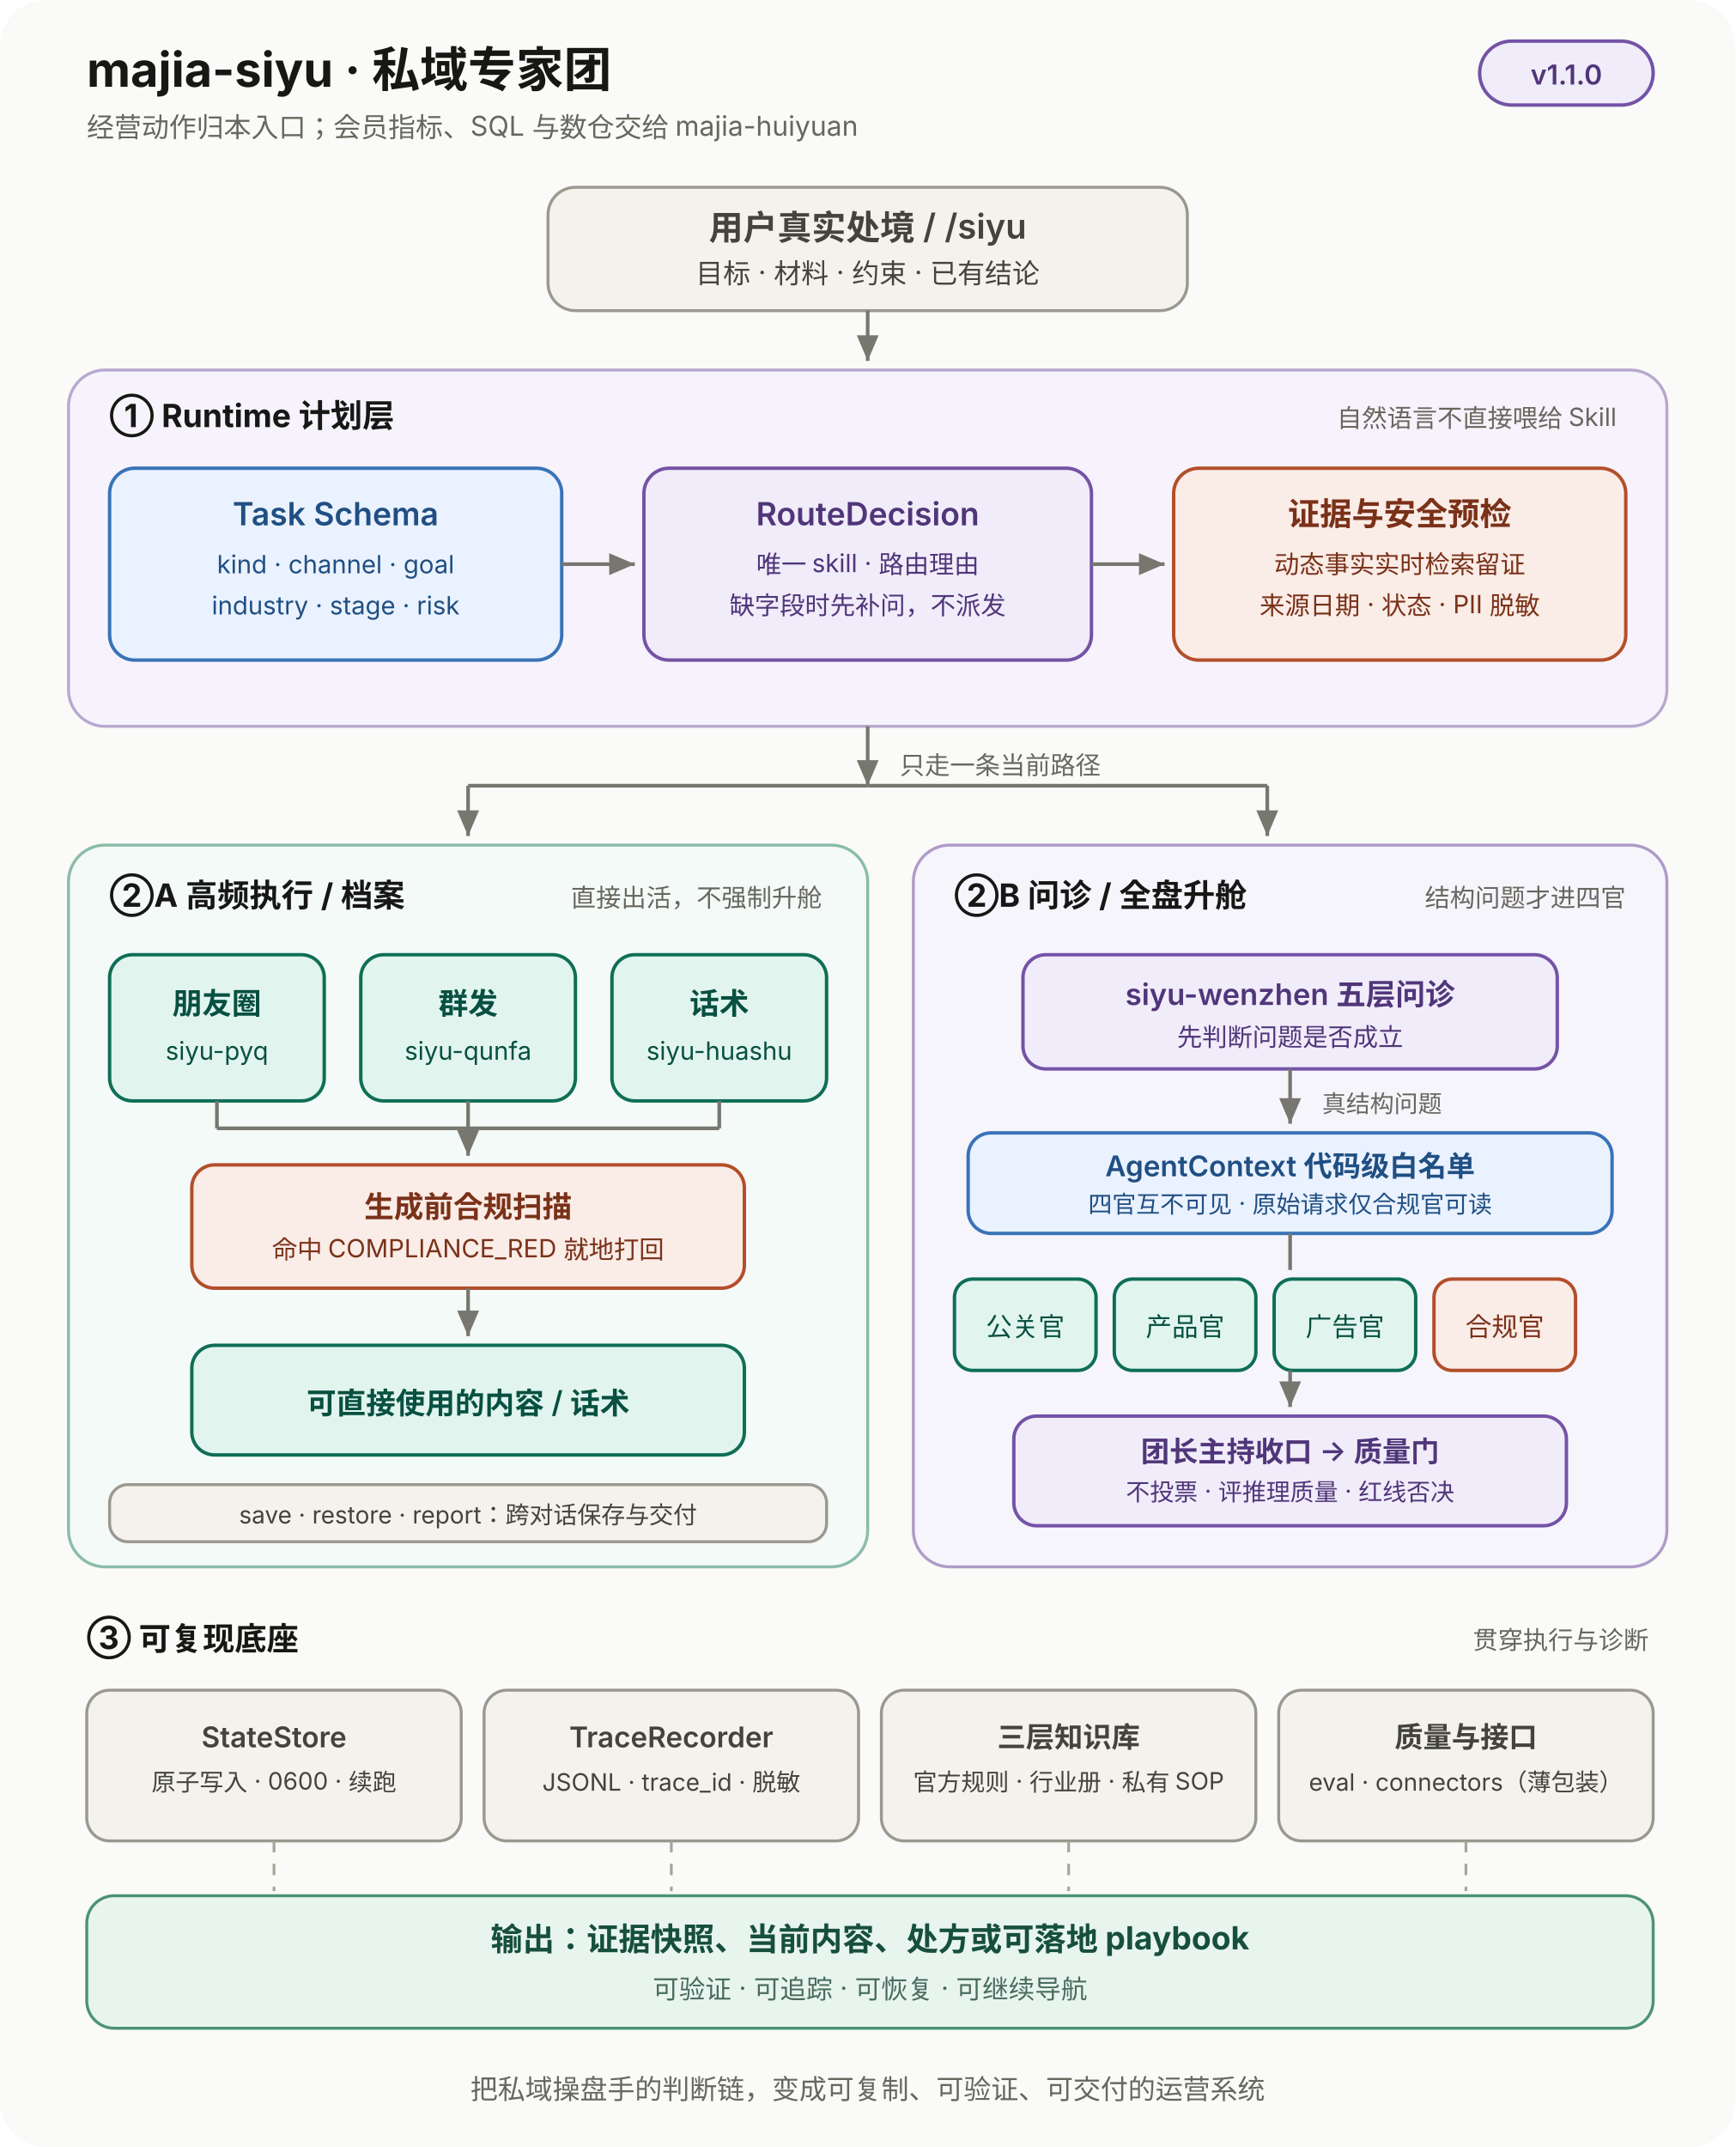
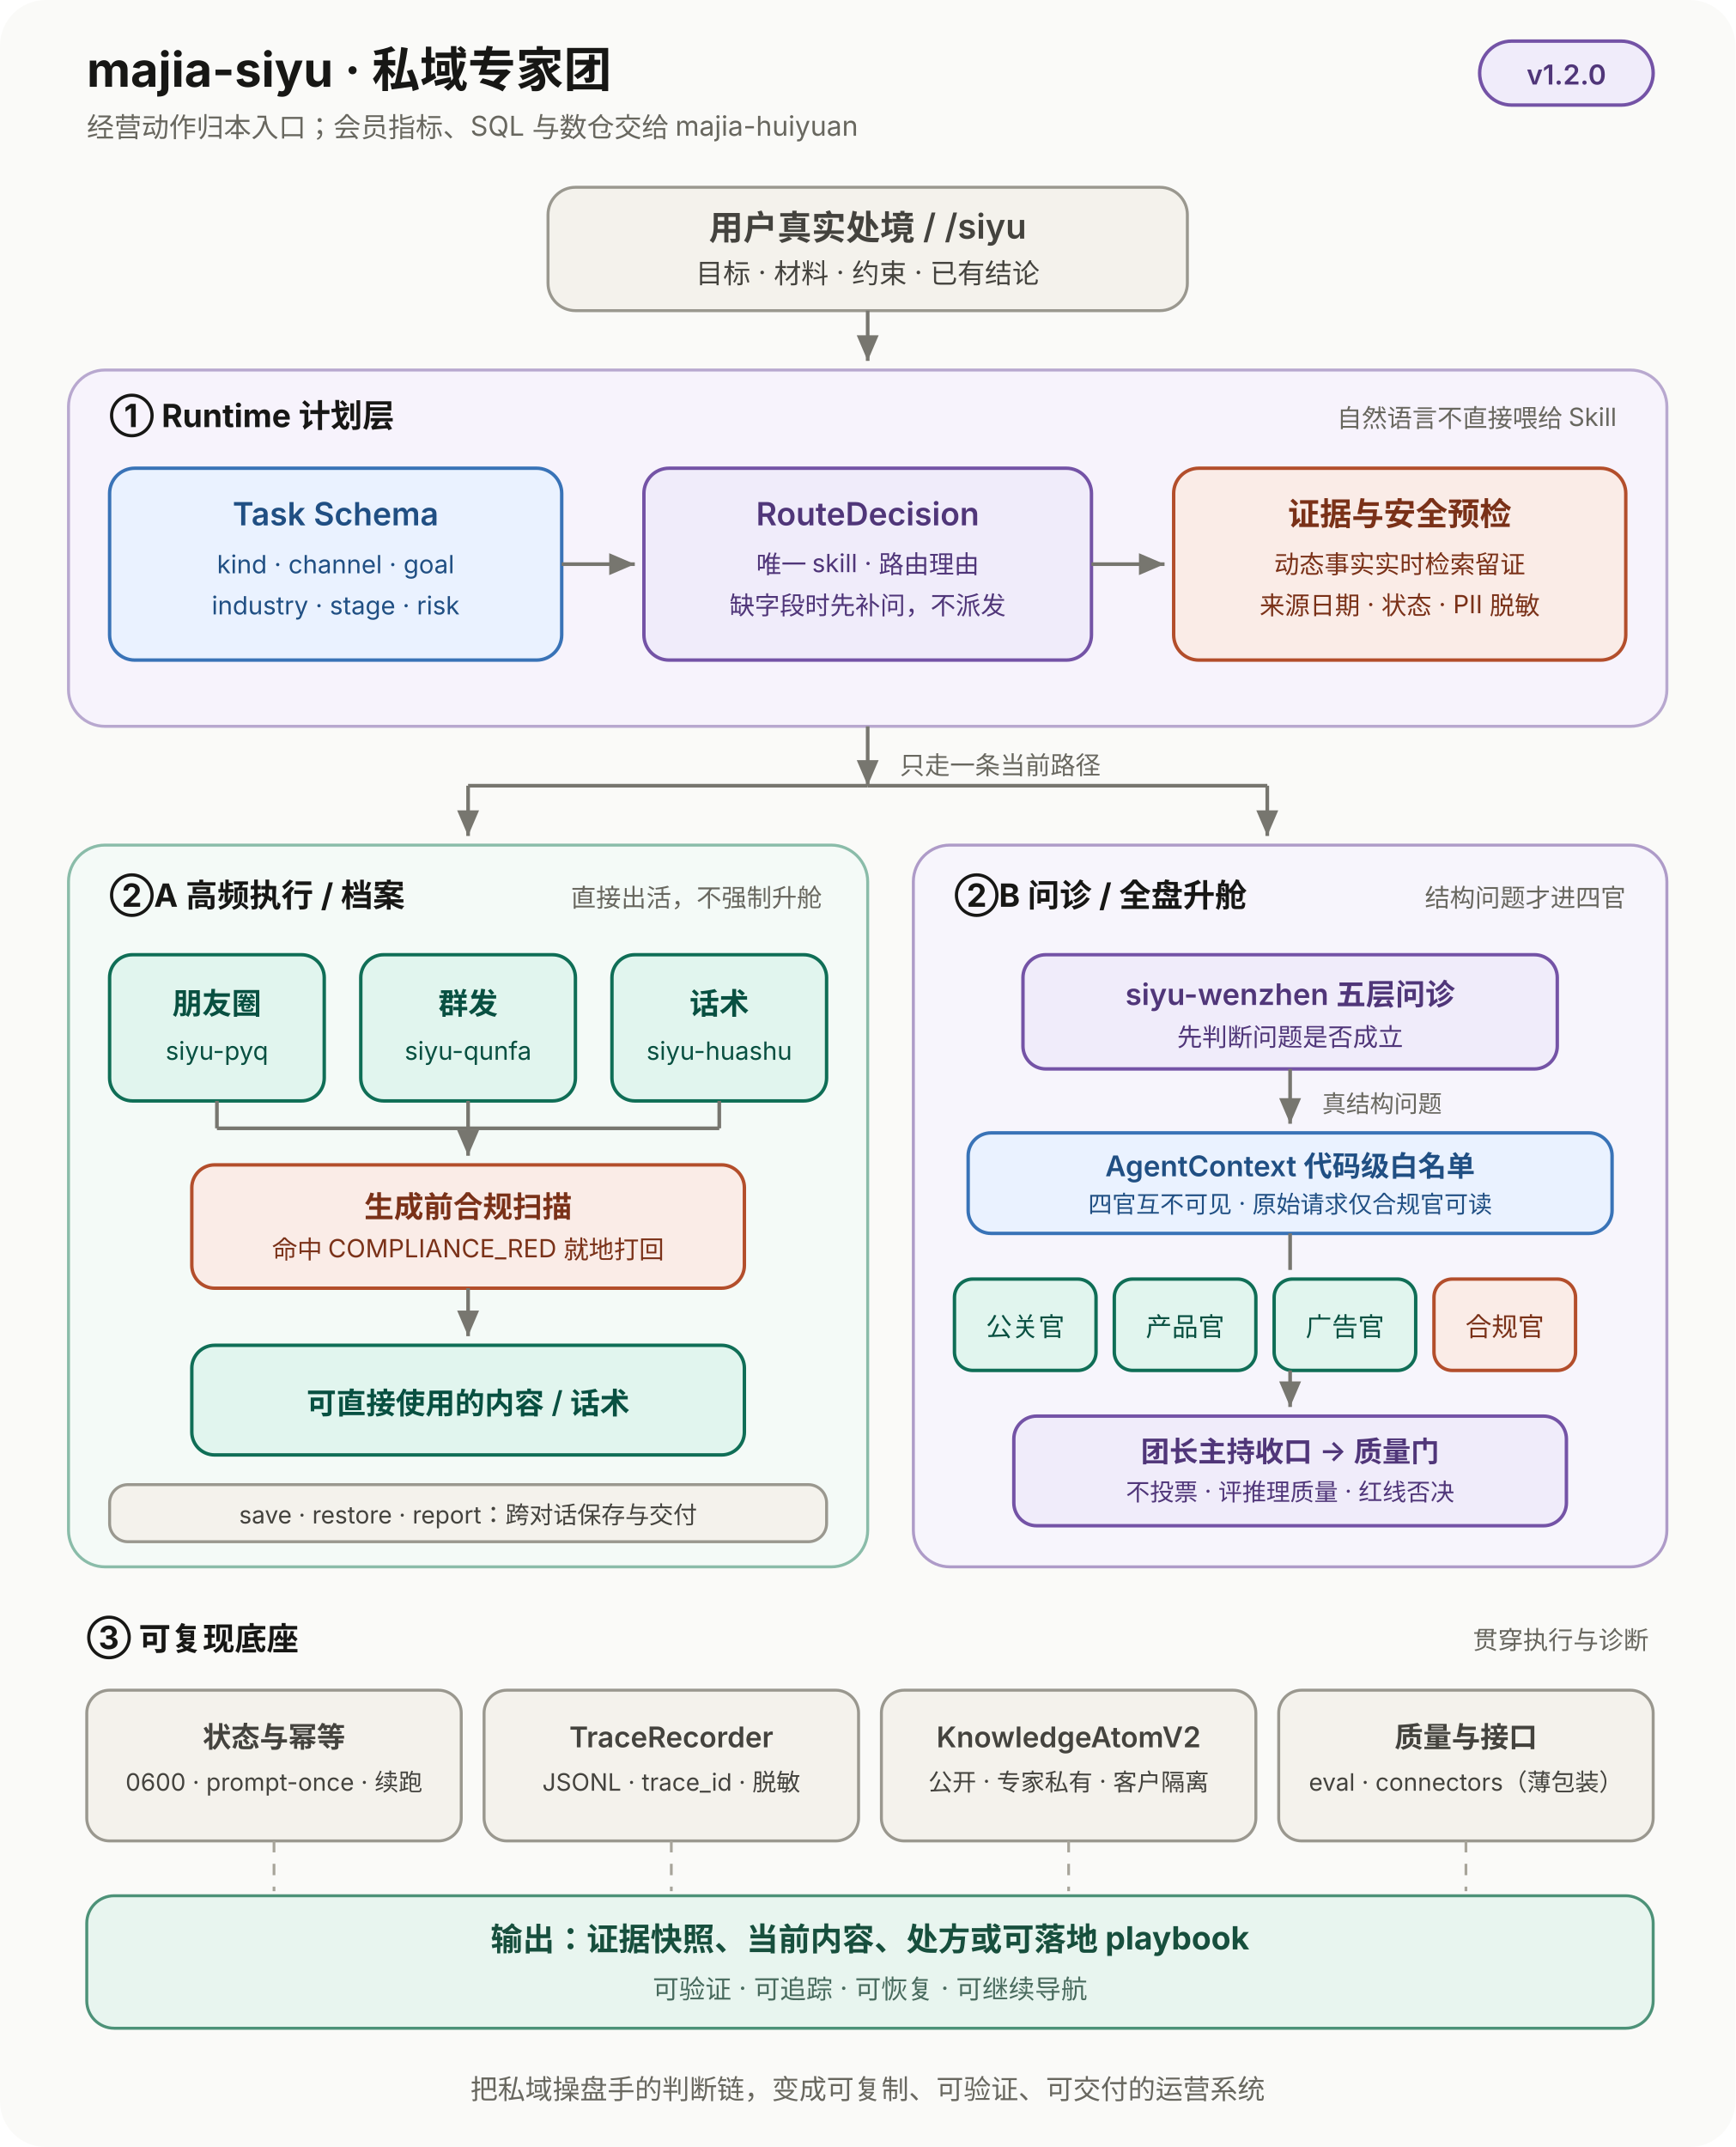
<svg xmlns="http://www.w3.org/2000/svg" width="100%" viewBox="0 0 760 940" role="img">
  <defs>
    <marker id="arrow" markerWidth="9" markerHeight="9" refX="7" refY="3" orient="auto">
      <path d="M0,0 L7,3 L0,6 Z" fill="#77766F" />
    </marker>
    <style>
    text{font-family:'PingFang SC','Microsoft YaHei',-apple-system,BlinkMacSystemFont,'Segoe UI',sans-serif}
    .title{fill:#171715;font-weight:650}
    .muted{fill:#68675F}
    .line{stroke:#77766F;stroke-width:1.6;fill:none}
    .dash{stroke:#A7A49A;stroke-width:1.2;stroke-dasharray:5 5;fill:none}
    .blue rect{fill:#EAF2FF;stroke:#3973B7;stroke-width:1.5}
    .blue text{fill:#204F83}
    .teal rect{fill:#E1F5EE;stroke:#0F6E56;stroke-width:1.5}
    .teal text{fill:#085041}
    .violet rect{fill:#F0ECFA;stroke:#7453A6;stroke-width:1.5}
    .violet text{fill:#503679}
    .coral rect{fill:#FAECE7;stroke:#B34E2B;stroke-width:1.5}
    .coral text{fill:#7A3118}
    .gray rect{fill:#F4F2EC;stroke:#9A988F;stroke-width:1.3}
    .gray text{fill:#44433E}
  </style>
  </defs>
  <rect x="0" y="0" width="760" height="940" rx="20" fill="#FAFAF8" />
  <text x="38" y="38" font-size="21" class="title">majia-siyu · 私域专家团</text>
  <g class="violet">
    <rect x="648" y="18" width="76" height="28" rx="14" />
-     <text x="686" y="37" text-anchor="middle" font-size="12" font-weight="600">v1.1.0</text>
+     <text x="686" y="37" text-anchor="middle" font-size="12" font-weight="600">v1.2.0</text>
  </g>
  <text x="38" y="60" font-size="12" class="muted">经营动作归本入口；会员指标、SQL 与数仓交给 majia-huiyuan</text>
  <g class="gray">
    <rect x="240" y="82" width="280" height="54" rx="12" />
    <text x="380" y="105" text-anchor="middle" font-size="15" font-weight="600">用户真实处境 / /siyu</text>
    <text x="380" y="124" text-anchor="middle" font-size="12">目标 · 材料 · 约束 · 已有结论</text>
  </g>
  <line x1="380" y1="136" x2="380" y2="158" class="line" marker-end="url(#arrow)" />
  <rect x="30" y="162" width="700" height="156" rx="16" fill="#F7F3FC" stroke="#B8A8CF" stroke-width="1.3" />
  <text x="48" y="187" font-size="14" class="title">① Runtime 计划层</text>
  <text x="708" y="187" text-anchor="end" font-size="11" class="muted">自然语言不直接喂给 Skill</text>
  <g class="blue">
    <rect x="48" y="205" width="198" height="84" rx="11" />
    <text x="147" y="230" text-anchor="middle" font-size="14" font-weight="600">Task Schema</text>
    <text x="147" y="251" text-anchor="middle" font-size="11">kind · channel · goal</text>
    <text x="147" y="269" text-anchor="middle" font-size="11">industry · stage · risk</text>
  </g>
  <line x1="246" y1="247" x2="278" y2="247" class="line" marker-end="url(#arrow)" />
  <g class="violet">
    <rect x="282" y="205" width="196" height="84" rx="11" />
    <text x="380" y="230" text-anchor="middle" font-size="14" font-weight="600">RouteDecision</text>
    <text x="380" y="251" text-anchor="middle" font-size="11">唯一 skill · 路由理由</text>
    <text x="380" y="269" text-anchor="middle" font-size="11">缺字段时先补问，不派发</text>
  </g>
  <line x1="478" y1="247" x2="510" y2="247" class="line" marker-end="url(#arrow)" />
  <g class="coral">
    <rect x="514" y="205" width="198" height="84" rx="11" />
    <text x="613" y="230" text-anchor="middle" font-size="14" font-weight="600">证据与安全预检</text>
    <text x="613" y="251" text-anchor="middle" font-size="11">动态事实实时检索留证</text>
    <text x="613" y="269" text-anchor="middle" font-size="11">来源日期 · 状态 · PII 脱敏</text>
  </g>
  <line x1="380" y1="318" x2="380" y2="344" class="line" marker-end="url(#arrow)" />
  <text x="394" y="339" font-size="11" class="muted">只走一条当前路径</text>
  <line x1="380" y1="344" x2="205" y2="344" class="line" />
  <line x1="380" y1="344" x2="555" y2="344" class="line" />
  <line x1="205" y1="344" x2="205" y2="366" class="line" marker-end="url(#arrow)" />
  <line x1="555" y1="344" x2="555" y2="366" class="line" marker-end="url(#arrow)" />
  <rect x="30" y="370" width="350" height="316" rx="16" fill="#F4FAF7" stroke="#8ABCA9" stroke-width="1.3" />
  <text x="48" y="397" font-size="14" class="title">②A 高频执行 / 档案</text>
  <text x="360" y="397" text-anchor="end" font-size="11" class="muted">直接出活，不强制升舱</text>
  <g class="teal">
    <rect x="48" y="418" width="94" height="64" rx="10" />
    <text x="95" y="444" text-anchor="middle" font-size="13" font-weight="600">朋友圈</text>
    <text x="95" y="464" text-anchor="middle" font-size="11">siyu-pyq</text>
  </g>
  <g class="teal">
    <rect x="158" y="418" width="94" height="64" rx="10" />
    <text x="205" y="444" text-anchor="middle" font-size="13" font-weight="600">群发</text>
    <text x="205" y="464" text-anchor="middle" font-size="11">siyu-qunfa</text>
  </g>
  <g class="teal">
    <rect x="268" y="418" width="94" height="64" rx="10" />
    <text x="315" y="444" text-anchor="middle" font-size="13" font-weight="600">话术</text>
    <text x="315" y="464" text-anchor="middle" font-size="11">siyu-huashu</text>
  </g>
  <line x1="95" y1="482" x2="95" y2="494" class="line" />
  <line x1="205" y1="482" x2="205" y2="494" class="line" />
  <line x1="315" y1="482" x2="315" y2="494" class="line" />
  <line x1="95" y1="494" x2="315" y2="494" class="line" />
  <line x1="205" y1="494" x2="205" y2="506" class="line" marker-end="url(#arrow)" />
  <g class="coral">
    <rect x="84" y="510" width="242" height="54" rx="10" />
    <text x="205" y="533" text-anchor="middle" font-size="13" font-weight="600">生成前合规扫描</text>
    <text x="205" y="551" text-anchor="middle" font-size="11">命中 COMPLIANCE_RED 就地打回</text>
  </g>
  <line x1="205" y1="564" x2="205" y2="585" class="line" marker-end="url(#arrow)" />
  <g class="teal">
    <rect x="84" y="589" width="242" height="48" rx="10" />
    <text x="205" y="619" text-anchor="middle" font-size="13" font-weight="600">可直接使用的内容 / 话术</text>
  </g>
  <g class="gray">
    <rect x="48" y="650" width="314" height="25" rx="8" />
    <text x="205" y="667" text-anchor="middle" font-size="10.5">save · restore · report：跨对话保存与交付</text>
  </g>
  <rect x="400" y="370" width="330" height="316" rx="16" fill="#F7F5FC" stroke="#AE9BC8" stroke-width="1.3" />
  <text x="418" y="397" font-size="14" class="title">②B 问诊 / 全盘升舱</text>
  <text x="712" y="397" text-anchor="end" font-size="11" class="muted">结构问题才进四官</text>
  <g class="violet">
    <rect x="448" y="418" width="234" height="50" rx="10" />
    <text x="565" y="440" text-anchor="middle" font-size="13" font-weight="600">siyu-wenzhen 五层问诊</text>
    <text x="565" y="458" text-anchor="middle" font-size="11">先判断问题是否成立</text>
  </g>
  <line x1="565" y1="468" x2="565" y2="492" class="line" marker-end="url(#arrow)" />
  <text x="579" y="487" font-size="10.5" class="muted">真结构问题</text>
  <g class="blue">
    <rect x="424" y="496" width="282" height="44" rx="10" />
    <text x="565" y="515" text-anchor="middle" font-size="12.5" font-weight="600">AgentContext 代码级白名单</text>
    <text x="565" y="531" text-anchor="middle" font-size="10.5">四官互不可见 · 原始请求仅合规官可读</text>
  </g>
  <line x1="565" y1="540" x2="565" y2="556" class="line" />
  <g class="teal">
    <rect x="418" y="560" width="62" height="40" rx="8" />
    <text x="449" y="585" text-anchor="middle" font-size="11.5">公关官</text>
  </g>
  <g class="teal">
    <rect x="488" y="560" width="62" height="40" rx="8" />
    <text x="519" y="585" text-anchor="middle" font-size="11.5">产品官</text>
  </g>
  <g class="teal">
    <rect x="558" y="560" width="62" height="40" rx="8" />
    <text x="589" y="585" text-anchor="middle" font-size="11.5">广告官</text>
  </g>
  <g class="coral">
    <rect x="628" y="560" width="62" height="40" rx="8" />
    <text x="659" y="585" text-anchor="middle" font-size="11.5">合规官</text>
  </g>
  <line x1="565" y1="600" x2="565" y2="616" class="line" marker-end="url(#arrow)" />
  <g class="violet">
    <rect x="444" y="620" width="242" height="48" rx="10" />
    <text x="565" y="640" text-anchor="middle" font-size="12.5" font-weight="600">团长主持收口 → 质量门</text>
    <text x="565" y="657" text-anchor="middle" font-size="10.5">不投票 · 评推理质量 · 红线否决</text>
  </g>
  <text x="38" y="722" font-size="14" class="title">③ 可复现底座</text>
  <text x="722" y="722" text-anchor="end" font-size="11" class="muted">贯穿执行与诊断</text>
  <g class="gray">
    <rect x="38" y="740" width="164" height="66" rx="10" />
-     <text x="120" y="765" text-anchor="middle" font-size="12.5" font-weight="600">StateStore</text>
-     <text x="120" y="784" text-anchor="middle" font-size="10.5">原子写入 · 0600 · 续跑</text>
+     <text x="120" y="765" text-anchor="middle" font-size="12.5" font-weight="600">状态与幂等</text>
+     <text x="120" y="784" text-anchor="middle" font-size="10.5">0600 · prompt-once · 续跑</text>
  </g>
  <g class="gray">
    <rect x="212" y="740" width="164" height="66" rx="10" />
    <text x="294" y="765" text-anchor="middle" font-size="12.5" font-weight="600">TraceRecorder</text>
    <text x="294" y="784" text-anchor="middle" font-size="10.5">JSONL · trace_id · 脱敏</text>
  </g>
  <g class="gray">
    <rect x="386" y="740" width="164" height="66" rx="10" />
-     <text x="468" y="765" text-anchor="middle" font-size="12.5" font-weight="600">三层知识库</text>
-     <text x="468" y="784" text-anchor="middle" font-size="10.5">官方规则 · 行业册 · 私有 SOP</text>
+     <text x="468" y="765" text-anchor="middle" font-size="12.5" font-weight="600">KnowledgeAtomV2</text>
+     <text x="468" y="784" text-anchor="middle" font-size="10.5">公开 · 专家私有 · 客户隔离</text>
  </g>
  <g class="gray">
    <rect x="560" y="740" width="164" height="66" rx="10" />
    <text x="642" y="765" text-anchor="middle" font-size="12.5" font-weight="600">质量与接口</text>
    <text x="642" y="784" text-anchor="middle" font-size="10.5">eval · connectors（薄包装）</text>
  </g>
  <line x1="120" y1="806" x2="120" y2="828" class="dash" />
  <line x1="294" y1="806" x2="294" y2="828" class="dash" />
  <line x1="468" y1="806" x2="468" y2="828" class="dash" />
  <line x1="642" y1="806" x2="642" y2="828" class="dash" />
  <rect x="38" y="830" width="686" height="58" rx="12" fill="#E8F5EF" stroke="#4D9278" stroke-width="1.3" />
  <text x="381" y="854" text-anchor="middle" font-size="14" font-weight="650" fill="#174F3D">输出：证据快照、当前内容、处方或可落地 playbook</text>
  <text x="381" y="875" text-anchor="middle" font-size="11.5" fill="#496B5E">可验证 · 可追踪 · 可恢复 · 可继续导航</text>
  <text x="380" y="919" text-anchor="middle" font-size="12" class="muted">把私域操盘手的判断链，变成可复制、可验证、可交付的运营系统</text>
</svg>
